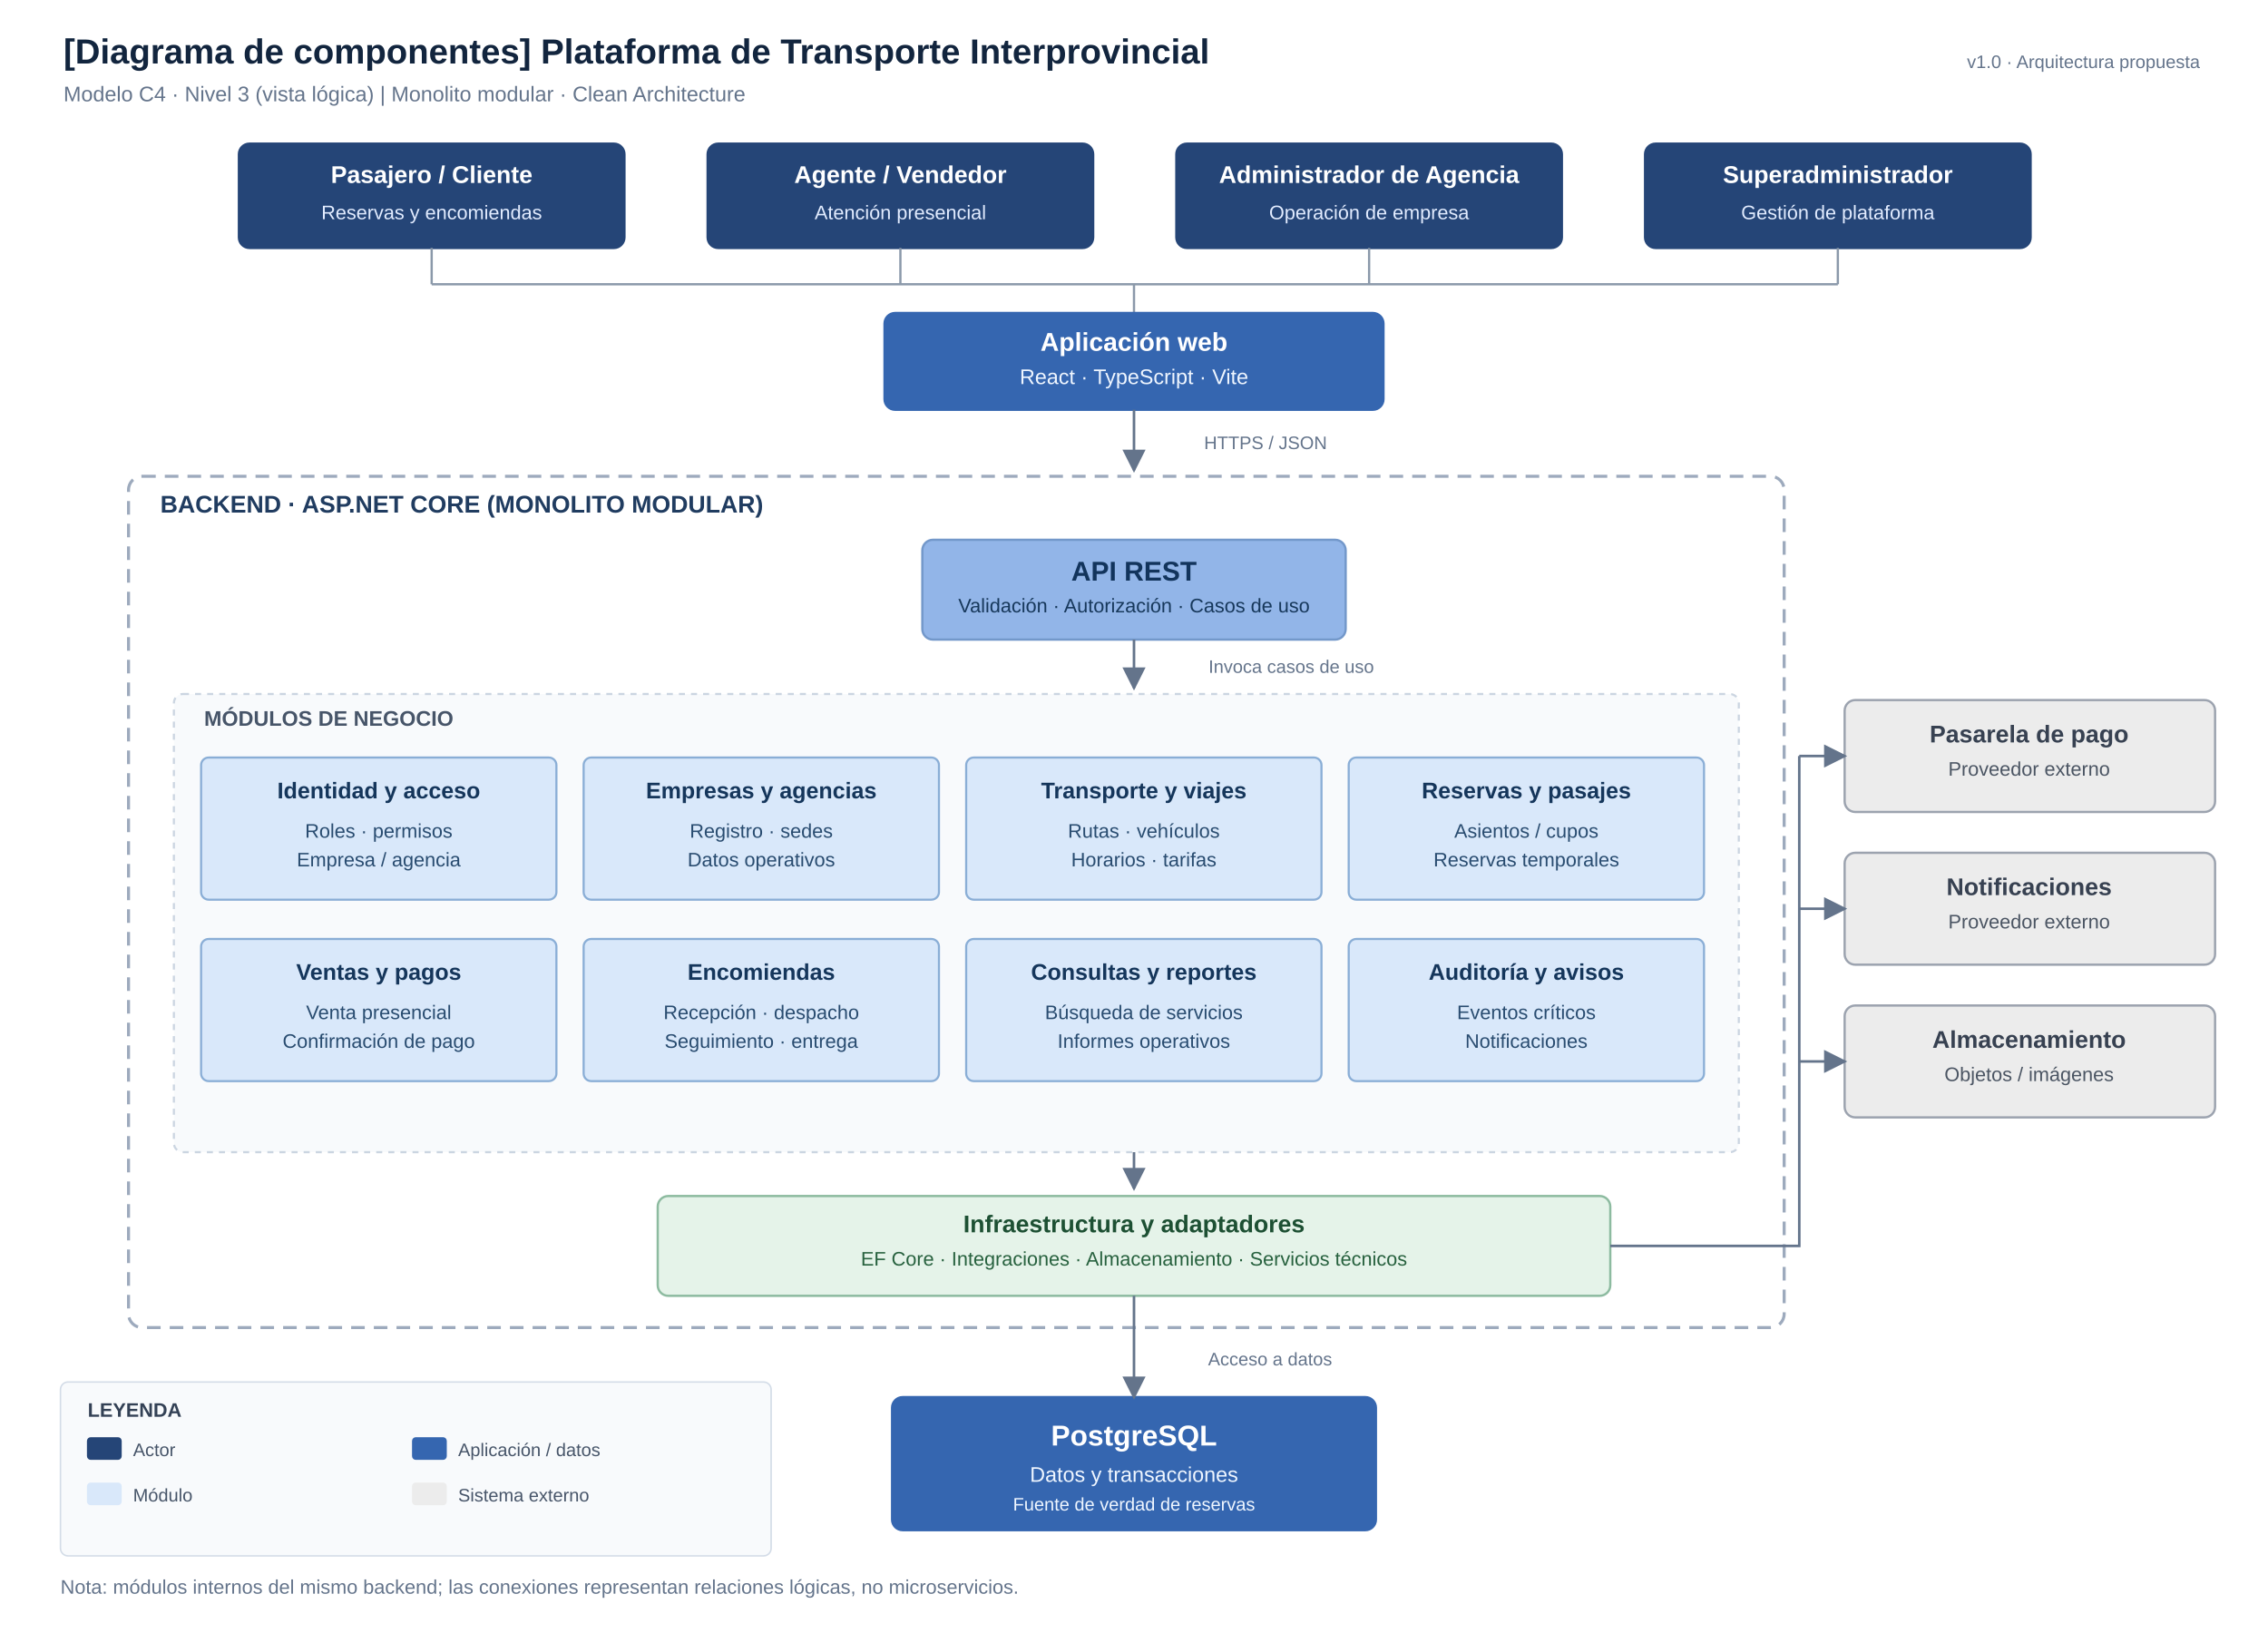
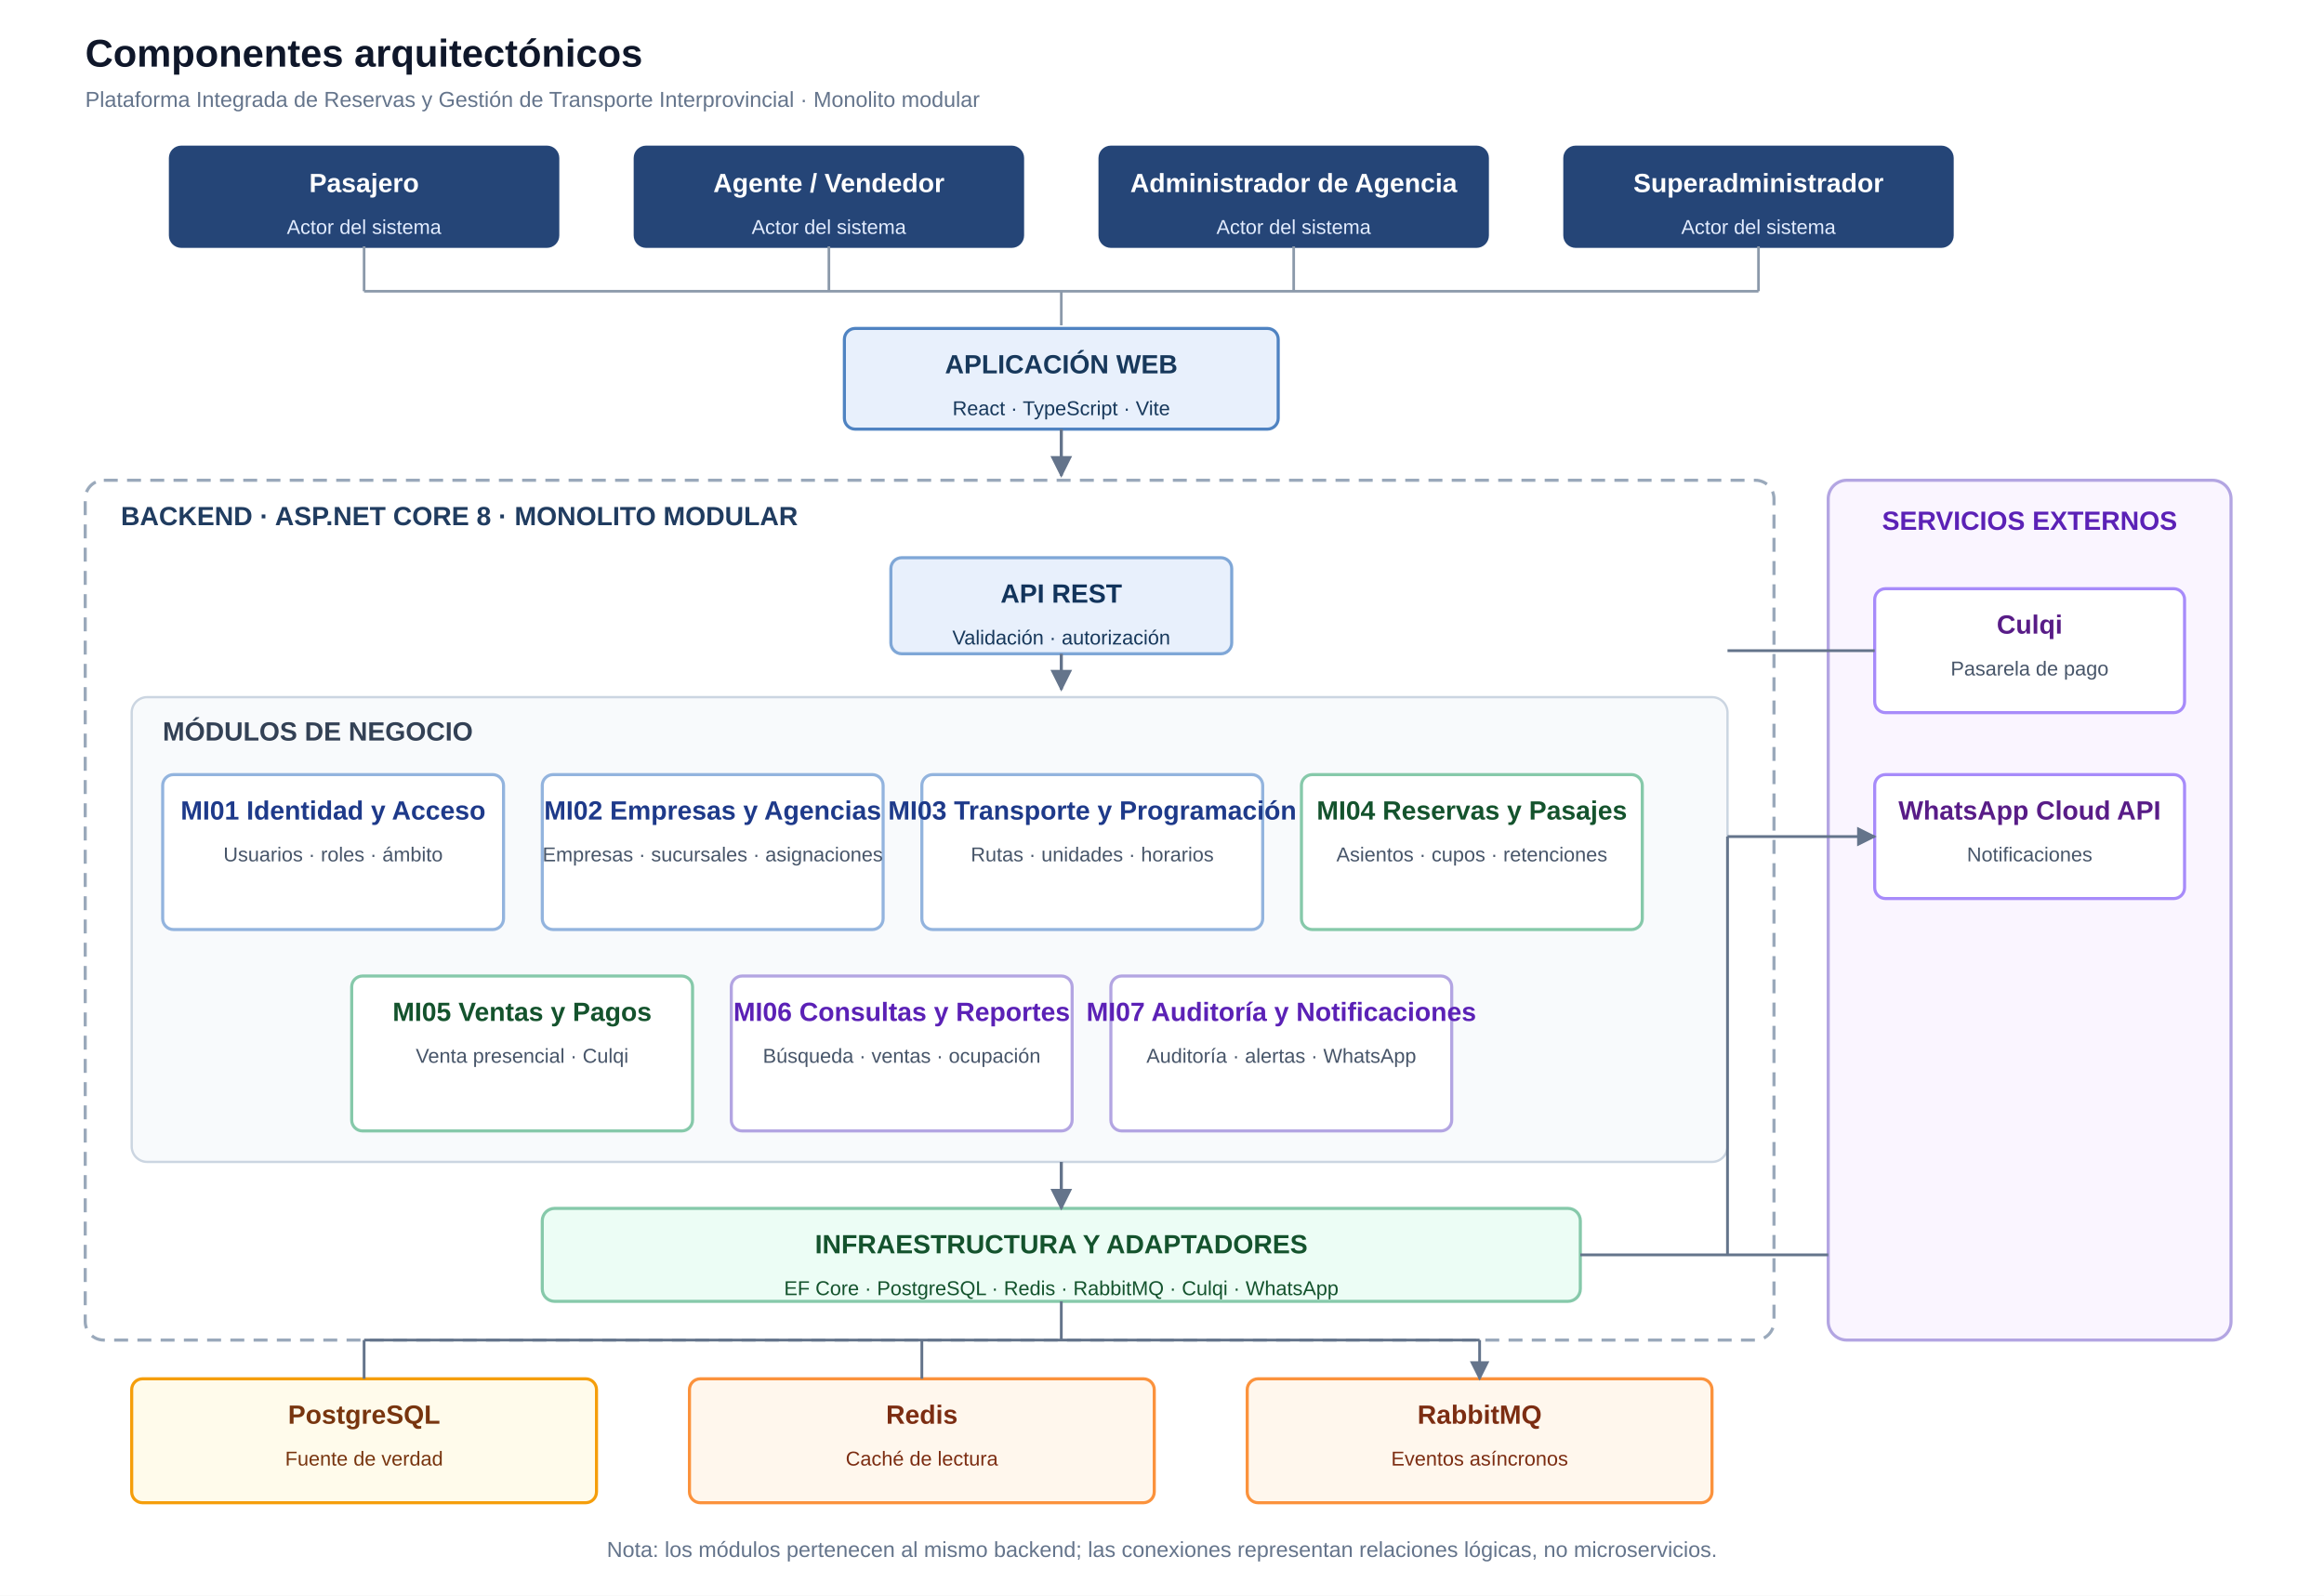
- <svg xmlns="http://www.w3.org/2000/svg" width="1500" height="1080" viewBox="0 0 1500 1080">
+ <svg xmlns="http://www.w3.org/2000/svg" width="1500" height="1030" viewBox="0 0 1500 1030">
  <defs>
-     <marker id="arrow" markerWidth="9" markerHeight="9" refX="8" refY="4.5" orient="auto">
-       <path d="M0 0 L9 4.5 L0 9 Z" fill="#64748b" />
+     <marker id="a" viewBox="0 0 10 10" refX="9" refY="5" markerWidth="7" markerHeight="7" orient="auto">
+       <path d="M0 0L10 5L0 10Z" fill="#64748b" />
    </marker>
+     <style>text{font-family:Arial,Helvetica,sans-serif}.t{font-size:25px;font-weight:700;fill:#0f172a}.s{font-size:14px;fill:#64748b}.h{font-size:17px;font-weight:700}.m{font-size:14px;font-weight:700}.p{font-size:12px;fill:#475569}</style>
  </defs>
-   <rect width="1500" height="1080" fill="#fff" />
-   <text x="42" y="42" text-anchor="start" font-family="Arial, Helvetica, sans-serif" font-size="23" fill="#12253e" font-weight="700">[Diagrama de componentes] Plataforma de Transporte Interprovincial</text>
-   <text x="42" y="67" text-anchor="start" font-family="Arial, Helvetica, sans-serif" font-size="14" fill="#64748b" font-weight="400">Modelo C4 · Nivel 3 (vista lógica)  |  Monolito modular · Clean Architecture</text>
-   <text x="1455" y="45" text-anchor="end" font-family="Arial, Helvetica, sans-serif" font-size="12" fill="#64748b" font-weight="400">v1.0 · Arquitectura propuesta</text>
-   <rect x="158" y="95" width="255" height="69" rx="7" fill="#254577" stroke="#254577" stroke-width="1.5" />
-   <text x="285.5" y="121" text-anchor="middle" font-family="Arial, Helvetica, sans-serif" font-size="16" fill="white" font-weight="700">Pasajero / Cliente</text>
-   <text x="285.5" y="145" text-anchor="middle" font-family="Arial, Helvetica, sans-serif" font-size="13" fill="#e2ecff" font-weight="400">Reservas y encomiendas</text>
-   <path d="M285.5 164 V188" stroke="#8b99aa" stroke-width="1.5" />
-   <rect x="468" y="95" width="255" height="69" rx="7" fill="#254577" stroke="#254577" stroke-width="1.5" />
-   <text x="595.5" y="121" text-anchor="middle" font-family="Arial, Helvetica, sans-serif" font-size="16" fill="white" font-weight="700">Agente / Vendedor</text>
-   <text x="595.5" y="145" text-anchor="middle" font-family="Arial, Helvetica, sans-serif" font-size="13" fill="#e2ecff" font-weight="400">Atención presencial</text>
-   <path d="M595.5 164 V188" stroke="#8b99aa" stroke-width="1.5" />
-   <rect x="778" y="95" width="255" height="69" rx="7" fill="#254577" stroke="#254577" stroke-width="1.5" />
-   <text x="905.5" y="121" text-anchor="middle" font-family="Arial, Helvetica, sans-serif" font-size="16" fill="white" font-weight="700">Administrador de Agencia</text>
-   <text x="905.5" y="145" text-anchor="middle" font-family="Arial, Helvetica, sans-serif" font-size="13" fill="#e2ecff" font-weight="400">Operación de empresa</text>
-   <path d="M905.5 164 V188" stroke="#8b99aa" stroke-width="1.5" />
-   <rect x="1088" y="95" width="255" height="69" rx="7" fill="#254577" stroke="#254577" stroke-width="1.5" />
-   <text x="1215.5" y="121" text-anchor="middle" font-family="Arial, Helvetica, sans-serif" font-size="16" fill="white" font-weight="700">Superadministrador</text>
-   <text x="1215.5" y="145" text-anchor="middle" font-family="Arial, Helvetica, sans-serif" font-size="13" fill="#e2ecff" font-weight="400">Gestión de plataforma</text>
-   <path d="M1215.5 164 V188" stroke="#8b99aa" stroke-width="1.5" />
-   <path d="M285.5 188 H1215.5 M750 188 V207" fill="none" stroke="#8b99aa" stroke-width="1.5" />
-   <rect x="585" y="207" width="330" height="64" rx="7" fill="#3566b0" stroke="#3566b0" stroke-width="1.5" />
-   <text x="750" y="232" text-anchor="middle" font-family="Arial, Helvetica, sans-serif" font-size="17" fill="white" font-weight="700">Aplicación web</text>
-   <text x="750" y="254" text-anchor="middle" font-family="Arial, Helvetica, sans-serif" font-size="14" fill="#eff6ff" font-weight="400">React · TypeScript · Vite</text>
-   <path d="M750 271 L750 311" fill="none" stroke="#64748b" stroke-width="1.7" marker-end="url(#arrow)" />
-   <text x="837" y="297" text-anchor="middle" font-family="Arial, Helvetica, sans-serif" font-size="12" fill="#64748b" font-weight="400">HTTPS / JSON</text>
-   <rect x="85" y="315" width="1095" height="563" rx="9" fill="#ffffff" stroke="#9daabd" stroke-width="2" stroke-dasharray="9 6" />
-   <text x="106" y="339" text-anchor="start" font-family="Arial, Helvetica, sans-serif" font-size="16" fill="#203c60" font-weight="700">BACKEND · ASP.NET CORE (MONOLITO MODULAR)</text>
-   <rect x="610" y="357" width="280" height="66" rx="7" fill="#92b5e8" stroke="#7398ca" stroke-width="1.5" />
-   <text x="750" y="384" text-anchor="middle" font-family="Arial, Helvetica, sans-serif" font-size="18" fill="#12345c" font-weight="700">API REST</text>
-   <text x="750" y="405" text-anchor="middle" font-family="Arial, Helvetica, sans-serif" font-size="13" fill="#17385b" font-weight="400">Validación · Autorización · Casos de uso</text>
-   <path d="M750 423 L750 455" fill="none" stroke="#64748b" stroke-width="1.7" marker-end="url(#arrow)" />
-   <text x="854" y="445" text-anchor="middle" font-family="Arial, Helvetica, sans-serif" font-size="12" fill="#64748b" font-weight="400">Invoca casos de uso</text>
-   <rect x="115" y="459" width="1035" height="303" rx="6" fill="#f8fafc" stroke="#cbd5e1" stroke-width="1.4" stroke-dasharray="4 4" />
-   <text x="135" y="480" text-anchor="start" font-family="Arial, Helvetica, sans-serif" font-size="14" fill="#475569" font-weight="700">MÓDULOS DE NEGOCIO</text>
-   <rect x="133" y="501" width="235" height="94" rx="5" fill="#d9e8fa" stroke="#8aaed6" stroke-width="1.4" />
-   <text x="250.5" y="528" text-anchor="middle" font-family="Arial, Helvetica, sans-serif" font-size="15" fill="#15365b" font-weight="700">Identidad y acceso</text>
-   <text x="250.5" y="554" text-anchor="middle" font-family="Arial, Helvetica, sans-serif" font-size="13" fill="#294c70" font-weight="400">Roles · permisos</text>
-   <text x="250.5" y="573" text-anchor="middle" font-family="Arial, Helvetica, sans-serif" font-size="13" fill="#294c70" font-weight="400">Empresa / agencia</text>
-   <rect x="386" y="501" width="235" height="94" rx="5" fill="#d9e8fa" stroke="#8aaed6" stroke-width="1.4" />
-   <text x="503.5" y="528" text-anchor="middle" font-family="Arial, Helvetica, sans-serif" font-size="15" fill="#15365b" font-weight="700">Empresas y agencias</text>
-   <text x="503.5" y="554" text-anchor="middle" font-family="Arial, Helvetica, sans-serif" font-size="13" fill="#294c70" font-weight="400">Registro · sedes</text>
-   <text x="503.5" y="573" text-anchor="middle" font-family="Arial, Helvetica, sans-serif" font-size="13" fill="#294c70" font-weight="400">Datos operativos</text>
-   <rect x="639" y="501" width="235" height="94" rx="5" fill="#d9e8fa" stroke="#8aaed6" stroke-width="1.4" />
-   <text x="756.5" y="528" text-anchor="middle" font-family="Arial, Helvetica, sans-serif" font-size="15" fill="#15365b" font-weight="700">Transporte y viajes</text>
-   <text x="756.5" y="554" text-anchor="middle" font-family="Arial, Helvetica, sans-serif" font-size="13" fill="#294c70" font-weight="400">Rutas · vehículos</text>
-   <text x="756.5" y="573" text-anchor="middle" font-family="Arial, Helvetica, sans-serif" font-size="13" fill="#294c70" font-weight="400">Horarios · tarifas</text>
-   <rect x="892" y="501" width="235" height="94" rx="5" fill="#d9e8fa" stroke="#8aaed6" stroke-width="1.4" />
-   <text x="1009.5" y="528" text-anchor="middle" font-family="Arial, Helvetica, sans-serif" font-size="15" fill="#15365b" font-weight="700">Reservas y pasajes</text>
-   <text x="1009.5" y="554" text-anchor="middle" font-family="Arial, Helvetica, sans-serif" font-size="13" fill="#294c70" font-weight="400">Asientos / cupos</text>
-   <text x="1009.5" y="573" text-anchor="middle" font-family="Arial, Helvetica, sans-serif" font-size="13" fill="#294c70" font-weight="400">Reservas temporales</text>
-   <rect x="133" y="621" width="235" height="94" rx="5" fill="#d9e8fa" stroke="#8aaed6" stroke-width="1.4" />
-   <text x="250.5" y="648" text-anchor="middle" font-family="Arial, Helvetica, sans-serif" font-size="15" fill="#15365b" font-weight="700">Ventas y pagos</text>
-   <text x="250.5" y="674" text-anchor="middle" font-family="Arial, Helvetica, sans-serif" font-size="13" fill="#294c70" font-weight="400">Venta presencial</text>
-   <text x="250.5" y="693" text-anchor="middle" font-family="Arial, Helvetica, sans-serif" font-size="13" fill="#294c70" font-weight="400">Confirmación de pago</text>
-   <rect x="386" y="621" width="235" height="94" rx="5" fill="#d9e8fa" stroke="#8aaed6" stroke-width="1.4" />
-   <text x="503.5" y="648" text-anchor="middle" font-family="Arial, Helvetica, sans-serif" font-size="15" fill="#15365b" font-weight="700">Encomiendas</text>
-   <text x="503.5" y="674" text-anchor="middle" font-family="Arial, Helvetica, sans-serif" font-size="13" fill="#294c70" font-weight="400">Recepción · despacho</text>
-   <text x="503.5" y="693" text-anchor="middle" font-family="Arial, Helvetica, sans-serif" font-size="13" fill="#294c70" font-weight="400">Seguimiento · entrega</text>
-   <rect x="639" y="621" width="235" height="94" rx="5" fill="#d9e8fa" stroke="#8aaed6" stroke-width="1.4" />
-   <text x="756.5" y="648" text-anchor="middle" font-family="Arial, Helvetica, sans-serif" font-size="15" fill="#15365b" font-weight="700">Consultas y reportes</text>
-   <text x="756.5" y="674" text-anchor="middle" font-family="Arial, Helvetica, sans-serif" font-size="13" fill="#294c70" font-weight="400">Búsqueda de servicios</text>
-   <text x="756.5" y="693" text-anchor="middle" font-family="Arial, Helvetica, sans-serif" font-size="13" fill="#294c70" font-weight="400">Informes operativos</text>
-   <rect x="892" y="621" width="235" height="94" rx="5" fill="#d9e8fa" stroke="#8aaed6" stroke-width="1.4" />
-   <text x="1009.5" y="648" text-anchor="middle" font-family="Arial, Helvetica, sans-serif" font-size="15" fill="#15365b" font-weight="700">Auditoría y avisos</text>
-   <text x="1009.5" y="674" text-anchor="middle" font-family="Arial, Helvetica, sans-serif" font-size="13" fill="#294c70" font-weight="400">Eventos críticos</text>
-   <text x="1009.5" y="693" text-anchor="middle" font-family="Arial, Helvetica, sans-serif" font-size="13" fill="#294c70" font-weight="400">Notificaciones</text>
-   <path d="M750 762 L750 786" fill="none" stroke="#64748b" stroke-width="1.7" marker-end="url(#arrow)" />
-   <rect x="435" y="791" width="630" height="66" rx="7" fill="#e5f3e9" stroke="#8dbba0" stroke-width="1.5" />
-   <text x="750" y="815" text-anchor="middle" font-family="Arial, Helvetica, sans-serif" font-size="16" fill="#1d5033" font-weight="700">Infraestructura y adaptadores</text>
-   <text x="750" y="837" text-anchor="middle" font-family="Arial, Helvetica, sans-serif" font-size="13" fill="#27613e" font-weight="400">EF Core · Integraciones · Almacenamiento · Servicios técnicos</text>
-   <rect x="1220" y="463" width="245" height="74" rx="7" fill="#ececec" stroke="#9ca3af" stroke-width="1.5" />
-   <text x="1342" y="491" text-anchor="middle" font-family="Arial, Helvetica, sans-serif" font-size="16" fill="#374151" font-weight="700">Pasarela de pago</text>
-   <text x="1342" y="513" text-anchor="middle" font-family="Arial, Helvetica, sans-serif" font-size="13" fill="#4b5563" font-weight="400">Proveedor externo</text>
-   <rect x="1220" y="564" width="245" height="74" rx="7" fill="#ececec" stroke="#9ca3af" stroke-width="1.5" />
-   <text x="1342" y="592" text-anchor="middle" font-family="Arial, Helvetica, sans-serif" font-size="16" fill="#374151" font-weight="700">Notificaciones</text>
-   <text x="1342" y="614" text-anchor="middle" font-family="Arial, Helvetica, sans-serif" font-size="13" fill="#4b5563" font-weight="400">Proveedor externo</text>
-   <rect x="1220" y="665" width="245" height="74" rx="7" fill="#ececec" stroke="#9ca3af" stroke-width="1.5" />
-   <text x="1342" y="693" text-anchor="middle" font-family="Arial, Helvetica, sans-serif" font-size="16" fill="#374151" font-weight="700">Almacenamiento</text>
-   <text x="1342" y="715" text-anchor="middle" font-family="Arial, Helvetica, sans-serif" font-size="13" fill="#4b5563" font-weight="400">Objetos / imágenes</text>
-   <path d="M1065 824 H1190 V500 M1190 500 V702" fill="none" stroke="#64748b" stroke-width="1.7" />
-   <path d="M1190 500 L1220 500" fill="none" stroke="#64748b" stroke-width="1.7" marker-end="url(#arrow)" />
-   <path d="M1190 601 L1220 601" fill="none" stroke="#64748b" stroke-width="1.7" marker-end="url(#arrow)" />
-   <path d="M1190 702 L1220 702" fill="none" stroke="#64748b" stroke-width="1.7" marker-end="url(#arrow)" />
-   <rect x="590" y="924" width="320" height="88" rx="7" fill="#3566b0" stroke="#3566b0" stroke-width="1.5" />
-   <text x="750" y="956" text-anchor="middle" font-family="Arial, Helvetica, sans-serif" font-size="19" fill="white" font-weight="700">PostgreSQL</text>
-   <text x="750" y="980" text-anchor="middle" font-family="Arial, Helvetica, sans-serif" font-size="14" fill="#eff6ff" font-weight="400">Datos y transacciones</text>
-   <text x="750" y="999" text-anchor="middle" font-family="Arial, Helvetica, sans-serif" font-size="12" fill="#eff6ff" font-weight="400">Fuente de verdad de reservas</text>
-   <path d="M750 857 L750 924" fill="none" stroke="#64748b" stroke-width="1.7" marker-end="url(#arrow)" />
-   <text x="840" y="903" text-anchor="middle" font-family="Arial, Helvetica, sans-serif" font-size="12" fill="#64748b" font-weight="400">Acceso a datos</text>
-   <rect x="40" y="914" width="470" height="115" rx="5" fill="#f8fafc" stroke="#d3dce7" stroke-width="1" />
-   <text x="58" y="937" text-anchor="start" font-family="Arial, Helvetica, sans-serif" font-size="13" fill="#334155" font-weight="700">LEYENDA</text>
-   <rect x="58" y="951" width="22" height="14" rx="2" fill="#254577" stroke="#254577" stroke-width="1" />
-   <text x="88" y="963" text-anchor="start" font-family="Arial, Helvetica, sans-serif" font-size="12" fill="#475569" font-weight="400">Actor</text>
-   <rect x="273" y="951" width="22" height="14" rx="2" fill="#3566b0" stroke="#3566b0" stroke-width="1" />
-   <text x="303" y="963" text-anchor="start" font-family="Arial, Helvetica, sans-serif" font-size="12" fill="#475569" font-weight="400">Aplicación / datos</text>
-   <rect x="58" y="981" width="22" height="14" rx="2" fill="#d9e8fa" stroke="#d9e8fa" stroke-width="1" />
-   <text x="88" y="993" text-anchor="start" font-family="Arial, Helvetica, sans-serif" font-size="12" fill="#475569" font-weight="400">Módulo</text>
-   <rect x="273" y="981" width="22" height="14" rx="2" fill="#ececec" stroke="#ececec" stroke-width="1" />
-   <text x="303" y="993" text-anchor="start" font-family="Arial, Helvetica, sans-serif" font-size="12" fill="#475569" font-weight="400">Sistema externo</text>
-   <text x="40" y="1054" text-anchor="start" font-family="Arial, Helvetica, sans-serif" font-size="13" fill="#64748b" font-weight="400">Nota: módulos internos del mismo backend; las conexiones representan relaciones lógicas, no microservicios.</text>
+   <rect width="1500" height="1030" fill="#fff" />
+   <text x="55" y="43" class="t">Componentes arquitectónicos</text>
+   <text x="55" y="69" class="s">Plataforma Integrada de Reservas y Gestión de Transporte Interprovincial · Monolito modular</text>
+   <rect x="110" y="95" width="250" height="64" rx="7" fill="#254577" stroke="#254577" stroke-width="2" />
+   <text x="235.0" y="124" text-anchor="middle" font-size="17" font-weight="700" fill="#fff">Pasajero</text>
+   <text x="235.0" y="151" text-anchor="middle" font-size="13" fill="#e2ecff">Actor del sistema</text>
+   <rect x="410" y="95" width="250" height="64" rx="7" fill="#254577" stroke="#254577" stroke-width="2" />
+   <text x="535.0" y="124" text-anchor="middle" font-size="17" font-weight="700" fill="#fff">Agente / Vendedor</text>
+   <text x="535.0" y="151" text-anchor="middle" font-size="13" fill="#e2ecff">Actor del sistema</text>
+   <rect x="710" y="95" width="250" height="64" rx="7" fill="#254577" stroke="#254577" stroke-width="2" />
+   <text x="835.0" y="124" text-anchor="middle" font-size="17" font-weight="700" fill="#fff">Administrador de Agencia</text>
+   <text x="835.0" y="151" text-anchor="middle" font-size="13" fill="#e2ecff">Actor del sistema</text>
+   <rect x="1010" y="95" width="250" height="64" rx="7" fill="#254577" stroke="#254577" stroke-width="2" />
+   <text x="1135.0" y="124" text-anchor="middle" font-size="17" font-weight="700" fill="#fff">Superadministrador</text>
+   <text x="1135.0" y="151" text-anchor="middle" font-size="13" fill="#e2ecff">Actor del sistema</text>
+   <path d="M235 159V188M535 159V188M835 159V188M1135 159V188M235 188H1135M685 188V210" fill="none" stroke="#8b99aa" stroke-width="1.7" />
+   <rect x="545" y="212" width="280" height="65" rx="7" fill="#e8f0fc" stroke="#4f83c2" stroke-width="2" />
+   <text x="685.0" y="241" text-anchor="middle" font-size="17" font-weight="700" fill="#17385b">APLICACIÓN WEB</text>
+   <text x="685.0" y="268" text-anchor="middle" font-size="13" fill="#17385b">React · TypeScript · Vite</text>
+   <path d="M685 277V307" stroke="#64748b" stroke-width="2" marker-end="url(#a)" />
+   <rect x="55" y="310" width="1090" height="555" rx="12" fill="#fff" stroke="#9aa9bb" stroke-width="2" stroke-dasharray="9 6" />
+   <text x="78" y="339" class="h" fill="#203c60">BACKEND · ASP.NET CORE 8 · MONOLITO MODULAR</text>
+   <rect x="575" y="360" width="220" height="62" rx="7" fill="#e8f0fc" stroke="#7fa7d7" stroke-width="2" />
+   <text x="685.0" y="389" text-anchor="middle" font-size="17" font-weight="700" fill="#12345c">API REST</text>
+   <text x="685.0" y="416" text-anchor="middle" font-size="13" fill="#17385b">Validación · autorización</text>
+   <path d="M685 422V445" stroke="#64748b" stroke-width="2" marker-end="url(#a)" />
+   <rect x="85" y="450" width="1030" height="300" rx="10" fill="#f8fafc" stroke="#cbd5e1" stroke-width="1.5" />
+   <text x="105" y="478" class="h" fill="#334155">MÓDULOS DE NEGOCIO</text>
+   <rect x="105" y="500" width="220" height="100" rx="7" fill="#fff" stroke="#93b4de" stroke-width="2" />
+   <text x="215.0" y="529" text-anchor="middle" font-size="17" font-weight="700" fill="#1e3a8a">MI01 Identidad y Acceso</text>
+   <text x="215.0" y="556" text-anchor="middle" font-size="13" fill="#475569">Usuarios · roles · ámbito</text>
+   <rect x="350" y="500" width="220" height="100" rx="7" fill="#fff" stroke="#93b4de" stroke-width="2" />
+   <text x="460.0" y="529" text-anchor="middle" font-size="17" font-weight="700" fill="#1e3a8a">MI02 Empresas y Agencias</text>
+   <text x="460.0" y="556" text-anchor="middle" font-size="13" fill="#475569">Empresas · sucursales · asignaciones</text>
+   <rect x="595" y="500" width="220" height="100" rx="7" fill="#fff" stroke="#93b4de" stroke-width="2" />
+   <text x="705.0" y="529" text-anchor="middle" font-size="17" font-weight="700" fill="#1e3a8a">MI03 Transporte y Programación</text>
+   <text x="705.0" y="556" text-anchor="middle" font-size="13" fill="#475569">Rutas · unidades · horarios</text>
+   <rect x="840" y="500" width="220" height="100" rx="7" fill="#fff" stroke="#86c9aa" stroke-width="2" />
+   <text x="950.0" y="529" text-anchor="middle" font-size="17" font-weight="700" fill="#14532d">MI04 Reservas y Pasajes</text>
+   <text x="950.0" y="556" text-anchor="middle" font-size="13" fill="#475569">Asientos · cupos · retenciones</text>
+   <rect x="227" y="630" width="220" height="100" rx="7" fill="#fff" stroke="#86c9aa" stroke-width="2" />
+   <text x="337.0" y="659" text-anchor="middle" font-size="17" font-weight="700" fill="#14532d">MI05 Ventas y Pagos</text>
+   <text x="337.0" y="686" text-anchor="middle" font-size="13" fill="#475569">Venta presencial · Culqi</text>
+   <rect x="472" y="630" width="220" height="100" rx="7" fill="#fff" stroke="#b3a5e2" stroke-width="2" />
+   <text x="582.0" y="659" text-anchor="middle" font-size="17" font-weight="700" fill="#5b21b6">MI06 Consultas y Reportes</text>
+   <text x="582.0" y="686" text-anchor="middle" font-size="13" fill="#475569">Búsqueda · ventas · ocupación</text>
+   <rect x="717" y="630" width="220" height="100" rx="7" fill="#fff" stroke="#b3a5e2" stroke-width="2" />
+   <text x="827.0" y="659" text-anchor="middle" font-size="17" font-weight="700" fill="#5b21b6">MI07 Auditoría y Notificaciones</text>
+   <text x="827.0" y="686" text-anchor="middle" font-size="13" fill="#475569">Auditoría · alertas · WhatsApp</text>
+   <rect x="350" y="780" width="670" height="60" rx="8" fill="#ecfdf5" stroke="#86c9aa" stroke-width="2" />
+   <text x="685.0" y="809" text-anchor="middle" font-size="17" font-weight="700" fill="#14532d">INFRAESTRUCTURA Y ADAPTADORES</text>
+   <text x="685.0" y="836" text-anchor="middle" font-size="13" fill="#14532d">EF Core · PostgreSQL · Redis · RabbitMQ · Culqi · WhatsApp</text>
+   <path d="M685 750V780" stroke="#64748b" stroke-width="2" marker-end="url(#a)" />
+   <rect x="1180" y="310" width="260" height="555" rx="12" fill="#faf5ff" stroke="#b3a5e2" stroke-width="2" />
+   <text x="1310" y="342" text-anchor="middle" class="h" fill="#5b21b6">SERVICIOS EXTERNOS</text>
+   <rect x="1210" y="380" width="200" height="80" rx="7" fill="#fff" stroke="#a78bfa" stroke-width="2" />
+   <text x="1310.0" y="409" text-anchor="middle" font-size="17" font-weight="700" fill="#581c87">Culqi</text>
+   <text x="1310.0" y="436" text-anchor="middle" font-size="13" fill="#475569">Pasarela de pago</text>
+   <rect x="1210" y="500" width="200" height="80" rx="7" fill="#fff" stroke="#a78bfa" stroke-width="2" />
+   <text x="1310.0" y="529" text-anchor="middle" font-size="17" font-weight="700" fill="#581c87">WhatsApp Cloud API</text>
+   <text x="1310.0" y="556" text-anchor="middle" font-size="13" fill="#475569">Notificaciones</text>
+   <path d="M1020 810H1180M1115 810V540M1115 420H1210M1115 540H1210" fill="none" stroke="#64748b" stroke-width="1.8" marker-end="url(#a)" />
+   <rect x="85" y="890" width="300" height="80" rx="7" fill="#fffbeb" stroke="#f59e0b" stroke-width="2" />
+   <text x="235.0" y="919" text-anchor="middle" font-size="17" font-weight="700" fill="#78350f">PostgreSQL</text>
+   <text x="235.0" y="946" text-anchor="middle" font-size="13" fill="#78350f">Fuente de verdad</text>
+   <rect x="445" y="890" width="300" height="80" rx="7" fill="#fff7ed" stroke="#fb923c" stroke-width="2" />
+   <text x="595.0" y="919" text-anchor="middle" font-size="17" font-weight="700" fill="#7c2d12">Redis</text>
+   <text x="595.0" y="946" text-anchor="middle" font-size="13" fill="#7c2d12">Caché de lectura</text>
+   <rect x="805" y="890" width="300" height="80" rx="7" fill="#fff7ed" stroke="#fb923c" stroke-width="2" />
+   <text x="955.0" y="919" text-anchor="middle" font-size="17" font-weight="700" fill="#7c2d12">RabbitMQ</text>
+   <text x="955.0" y="946" text-anchor="middle" font-size="13" fill="#7c2d12">Eventos asíncronos</text>
+   <path d="M685 840V865M235 865H955M235 865V890M595 865V890M955 865V890" fill="none" stroke="#64748b" stroke-width="1.8" marker-end="url(#a)" />
+   <text x="750" y="1005" text-anchor="middle" class="s">Nota: los módulos pertenecen al mismo backend; las conexiones representan relaciones lógicas, no microservicios.</text>
</svg>
